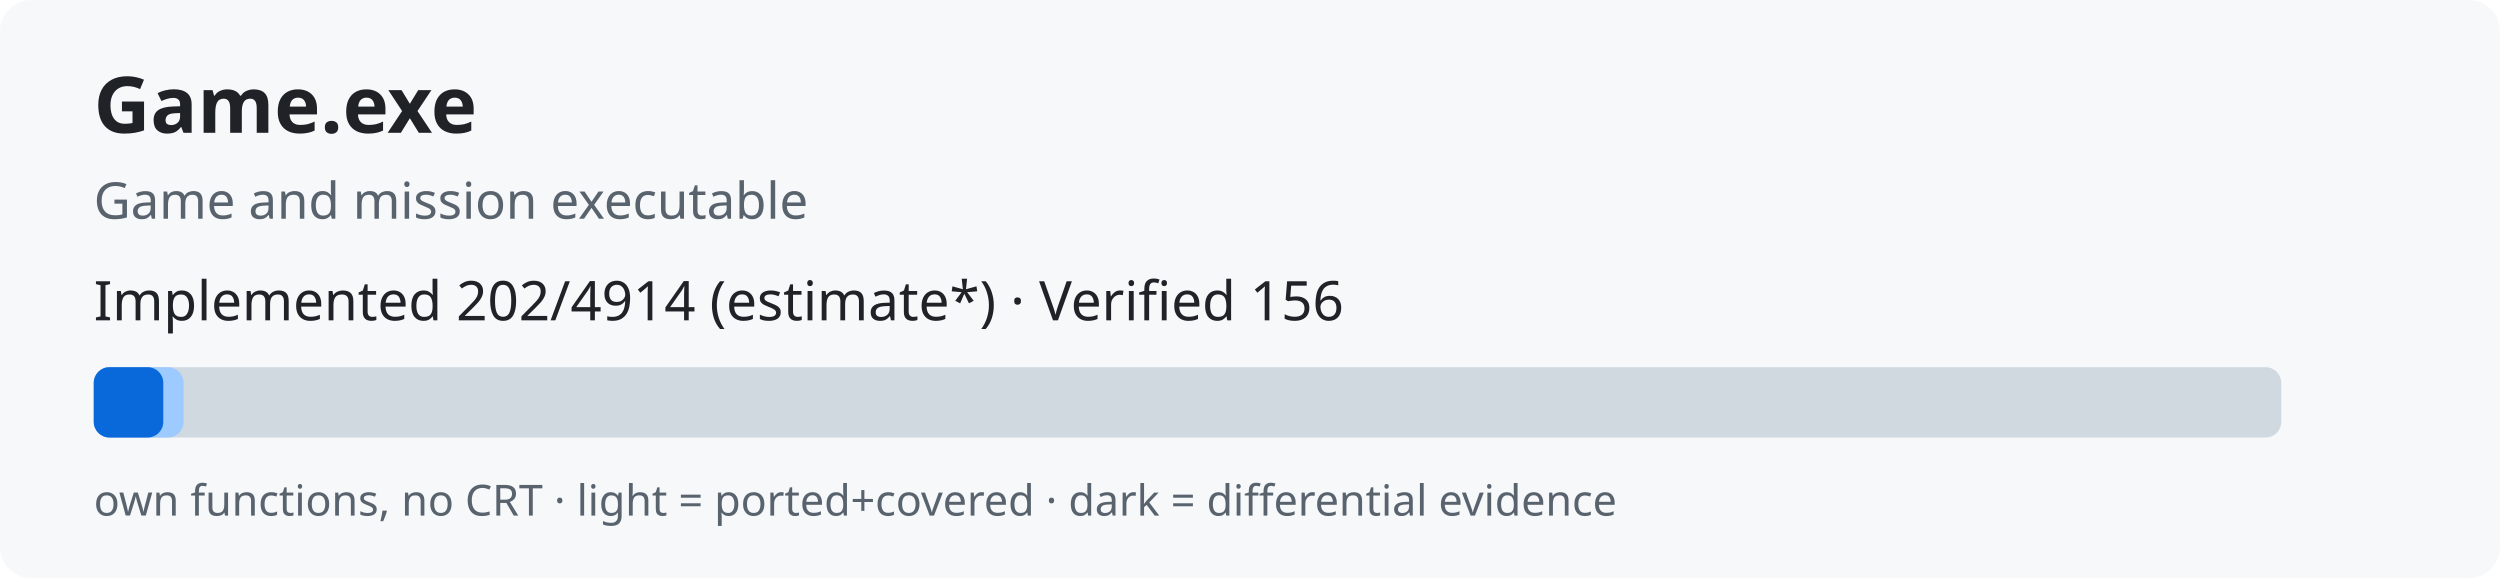
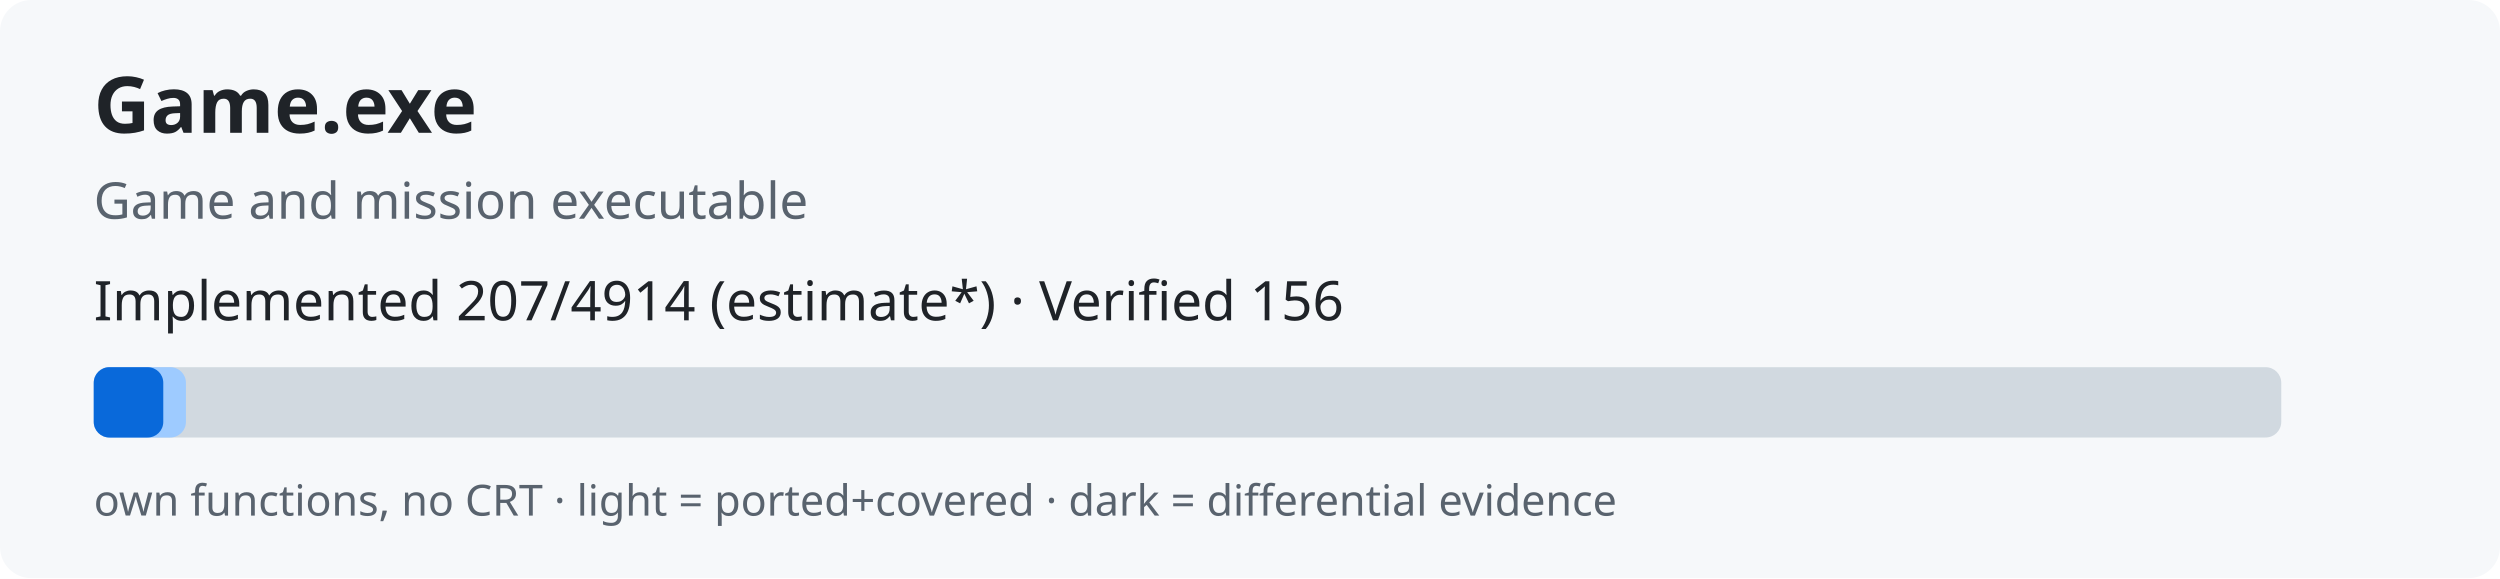
<svg xmlns="http://www.w3.org/2000/svg" width="640" height="148" role="img">
  <rect width="640" height="148" rx="8" fill="#f6f8fa" />
  <text x="24" y="34" font-family="sans-serif" font-size="20" font-weight="bold" fill="#1f2328">Game.exe</text>
  <text x="24" y="56" font-family="sans-serif" font-size="13" fill="#59636e">Game and mission executable</text>
-   <text x="24" y="82" font-family="sans-serif" font-size="14" fill="#1f2328">Implemented 202/4914 (estimate*) · Verified 156</text>
+   <text x="24" y="82" font-family="sans-serif" font-size="14" fill="#1f2328">Implemented 207/4914 (estimate*) · Verified 156</text>
  <rect x="24" y="94" width="560" height="18" rx="4" fill="#d1d9e0" />
-   <rect x="24" y="94" width="23.0" height="18" rx="4" fill="#9ecbff" />
+   <rect x="24" y="94" width="23.6" height="18" rx="4" fill="#9ecbff" />
  <rect x="24" y="94" width="17.8" height="18" rx="4" fill="#0969da" />
  <text x="24" y="132" font-family="sans-serif" font-size="11" fill="#59636e">own functions, no CRT · light = ported+covered · dark = differential evidence</text>
</svg>
